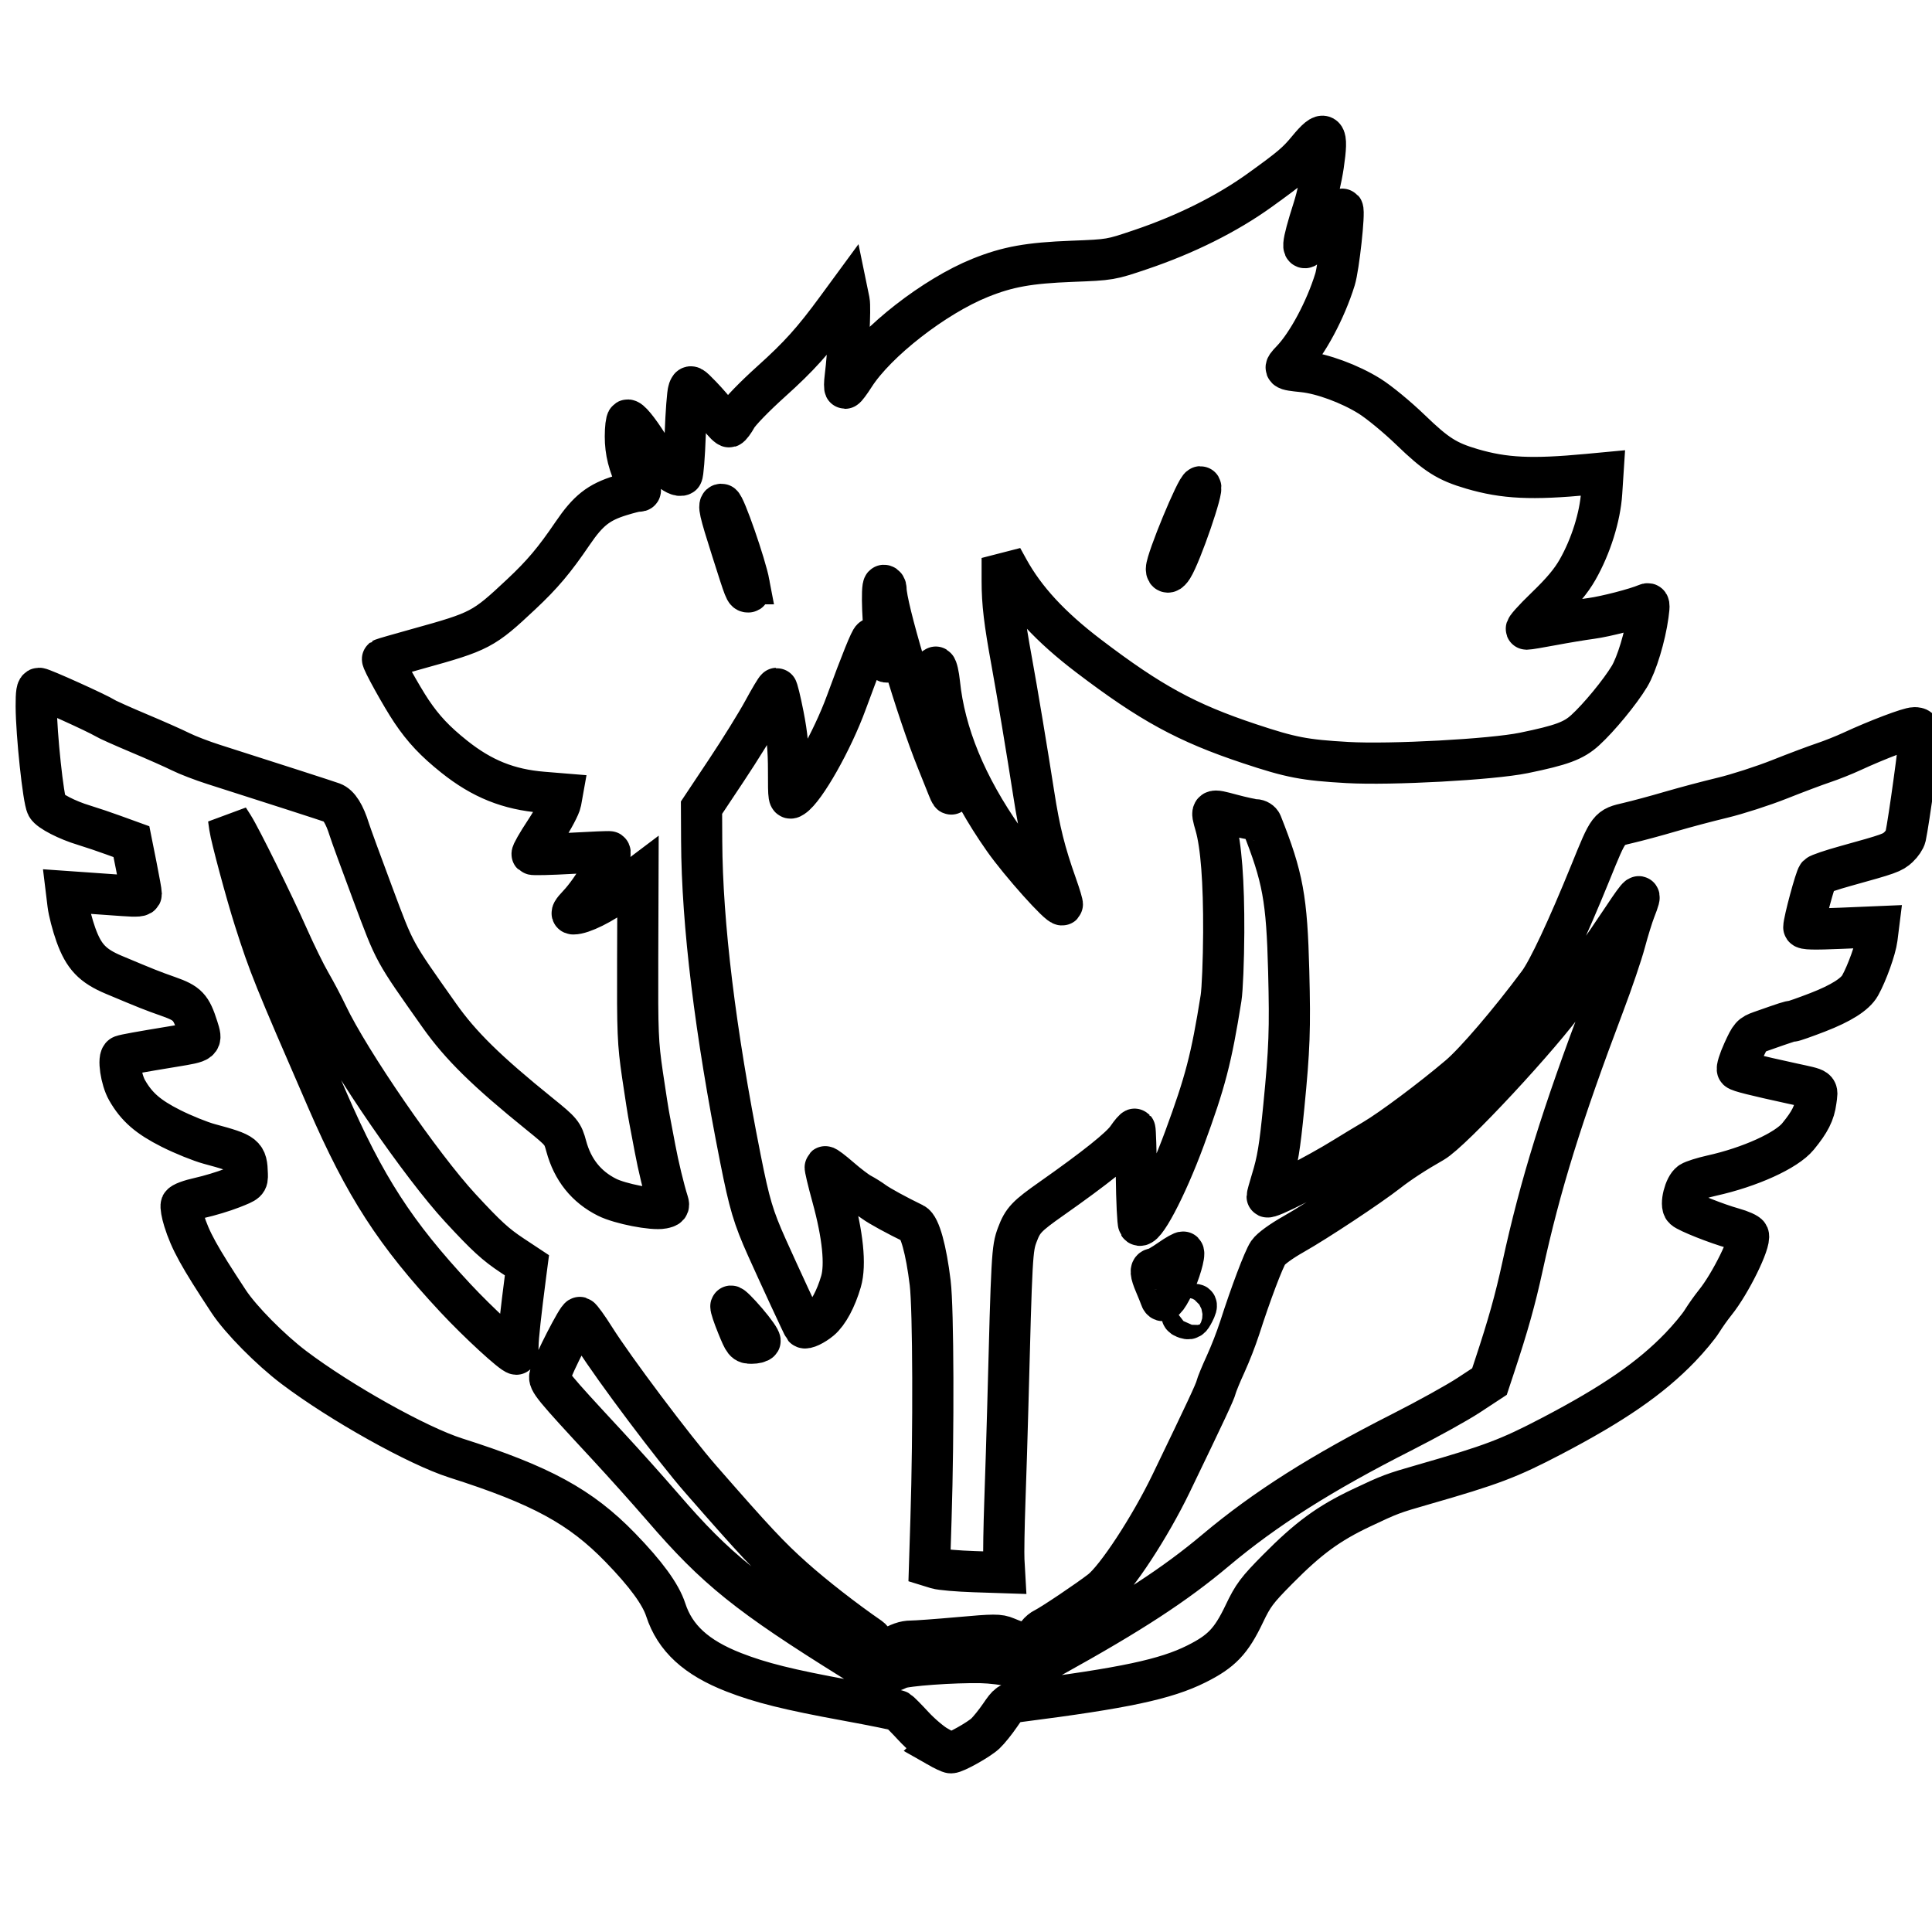
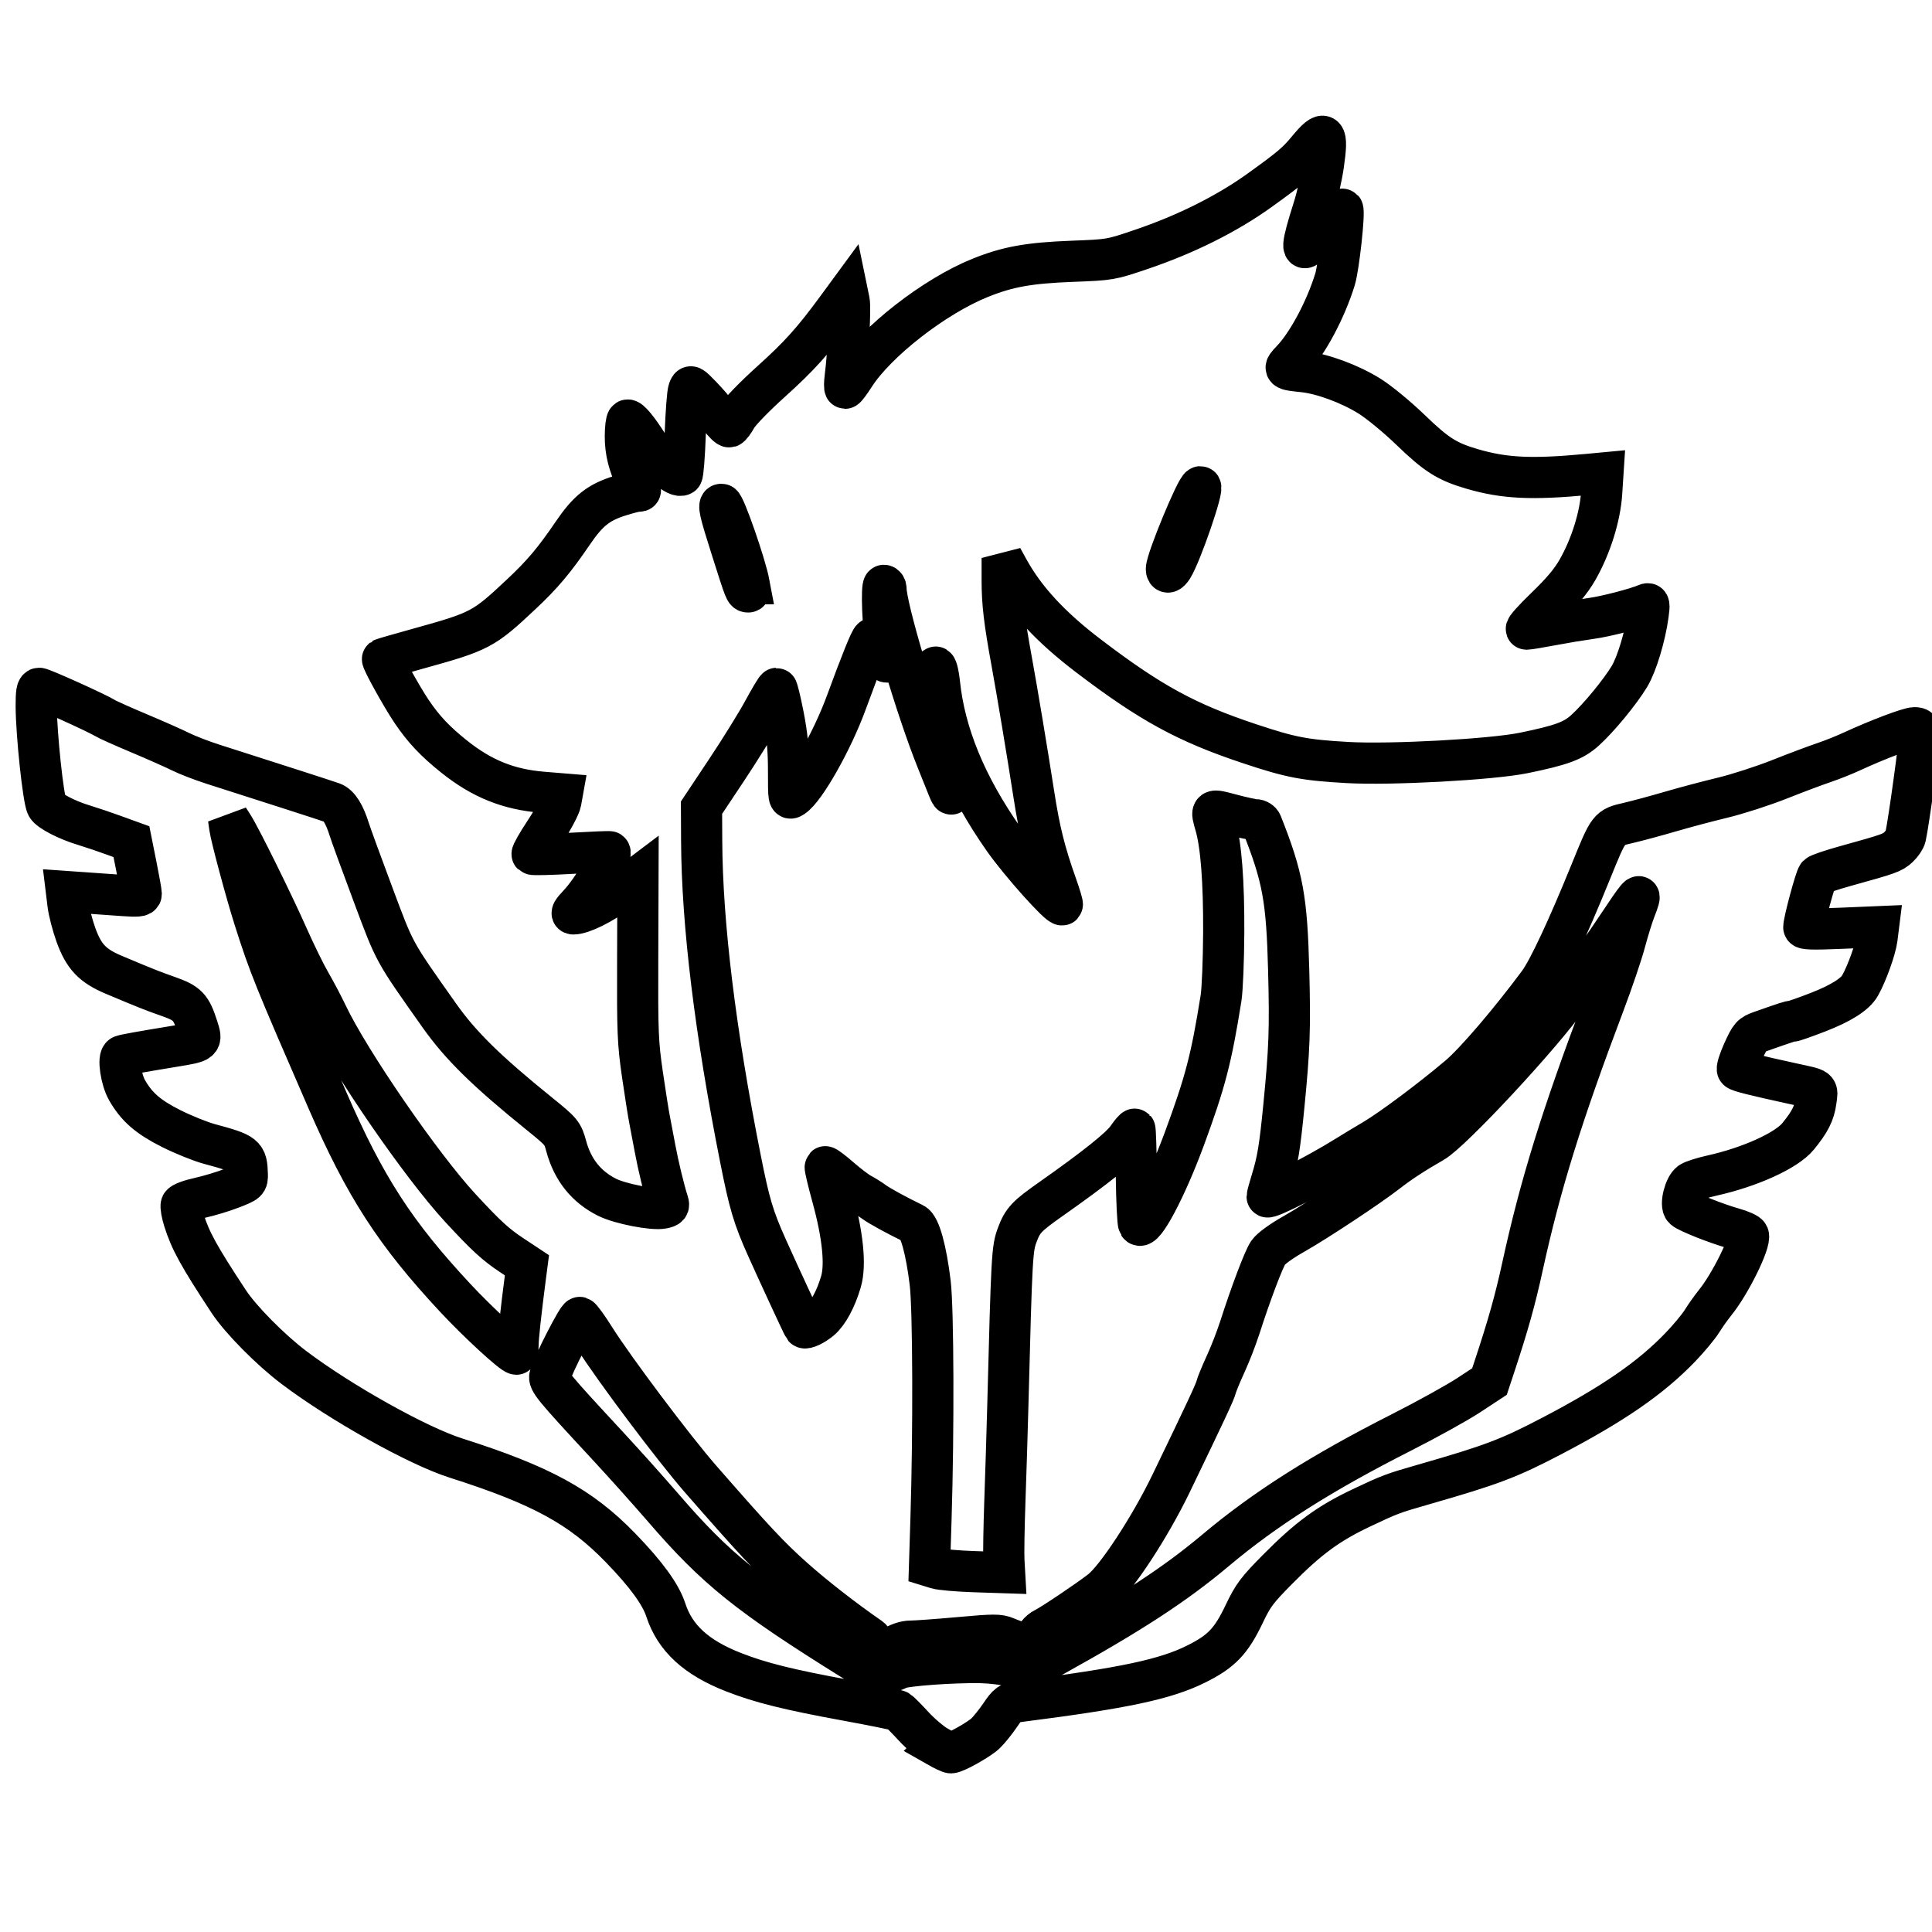
<svg xmlns="http://www.w3.org/2000/svg" width="200mm" height="200mm" viewBox="0 0 200 200">
-   <path d="M97.036 180.789c-.632-.362-1.743-1.305-2.471-2.096-.728-.79-1.438-1.506-1.58-1.59-.14-.084-2.549-.572-5.351-1.086-6.004-1.1-8.885-1.816-11.672-2.903-3.892-1.518-6.087-3.533-7.044-6.466-.53-1.626-2.05-3.707-4.704-6.442-4.112-4.238-8.198-6.462-17.05-9.281-3.928-1.251-11.896-5.708-16.729-9.356-2.443-1.844-5.52-4.958-6.759-6.839-3.086-4.687-3.969-6.29-4.634-8.41-.22-.704-.346-1.424-.278-1.6.071-.186.876-.488 1.904-.714.98-.216 2.496-.674 3.369-1.019 1.558-.614 1.586-.64 1.564-1.426-.056-2.006-.222-2.139-3.93-3.139-.928-.25-2.713-.972-3.969-1.603-2.375-1.196-3.554-2.222-4.547-3.957-.633-1.105-.971-3.403-.525-3.568.31-.115 1.779-.381 5.404-.977 2.907-.479 2.898-.471 2.423-1.961-.67-2.108-1.036-2.495-3.024-3.197-1.724-.608-2.183-.791-5.64-2.242C9.58 99.99 8.67 99.032 7.86 96.78c-.362-1.008-.731-2.43-.82-3.16l-.162-1.328 2.003.14c1.102.077 2.845.2 3.874.274 1.476.106 1.87.07 1.87-.168 0-.167-.229-1.452-.51-2.857l-.51-2.553-1.861-.674a71.542 71.542 0 0 0-3.061-1.033c-1.713-.511-3.56-1.463-3.834-1.974-.37-.69-1.087-7.425-1.1-10.324-.005-1.431.065-1.87.302-1.87.32 0 6.032 2.58 6.833 3.086.25.158 1.83.865 3.512 1.572 1.681.706 3.62 1.566 4.308 1.91.688.343 2.22.933 3.404 1.31 6.073 1.937 11.748 3.768 12.313 3.973.661.24 1.238 1.16 1.74 2.774.154.499 1.254 3.509 2.443 6.689 2.324 6.214 2.084 5.775 6.873 12.556 2.207 3.124 4.902 5.77 10.417 10.223 2.238 1.808 2.36 1.956 2.721 3.3.66 2.447 2.077 4.221 4.236 5.298 1.347.672 4.722 1.331 5.757 1.124.588-.118.675-.217.546-.618-.408-1.267-1.03-3.843-1.348-5.58-.193-1.06-.446-2.39-.56-2.955-.116-.566-.446-2.658-.736-4.649-.482-3.315-.524-4.332-.497-12.045l.029-8.425-1.909 1.44c-1.76 1.328-3.865 2.372-4.78 2.372-.27 0-.117-.277.535-.964 1.455-1.534 3.612-5.186 3.231-5.47-.045-.034-1.843.039-3.995.162s-3.97.166-4.04.095c-.071-.07.535-1.133 1.347-2.361.812-1.228 1.543-2.606 1.624-3.061l.148-.828-2.005-.164c-3.557-.29-6.3-1.393-9.175-3.686-1.985-1.584-3.182-2.855-4.425-4.7-1.025-1.52-3.125-5.315-2.999-5.418.045-.036 1.664-.504 3.597-1.04 6.524-1.807 6.838-1.972 10.77-5.661 2.179-2.044 3.419-3.515 5.307-6.293 1.608-2.365 2.694-3.223 4.968-3.926.798-.246 1.593-.448 1.767-.448.396 0 .4.033-.112-1.034-.817-1.703-1.16-3.07-1.16-4.629 0-.861.092-1.622.202-1.69.217-.134 1.103.935 2.145 2.588 1.144 1.813 2.977 3.419 3.52 3.083.101-.063.25-1.943.331-4.178.081-2.236.238-4.306.348-4.6.197-.527.22-.516 1.306.603a27.662 27.662 0 0 1 1.899 2.202c.437.583.896 1.032 1.02.997.125-.035.464-.489.753-1.008.298-.537 1.833-2.12 3.553-3.669 2.913-2.62 4.37-4.24 6.804-7.56l1.133-1.544.155.753c.149.72-.09 5.338-.406 7.839-.083.655-.088 1.19-.013 1.19.076 0 .51-.58.963-1.289 2.265-3.54 8.295-8.234 13.024-10.138 2.85-1.147 5.033-1.54 9.52-1.712 3.95-.153 3.983-.158 7.09-1.21 4.649-1.57 8.91-3.696 12.297-6.13 3.225-2.32 3.884-2.877 4.991-4.22 1.809-2.195 2.135-1.868 1.62 1.625-.19 1.289-.654 3.309-1.03 4.489-1.24 3.89-1.305 4.795-.249 3.45.657-.837 3.214-3.495 3.281-3.411.226.279-.4 6.004-.796 7.289-.976 3.16-2.857 6.67-4.477 8.359-.914.952-.895.97 1.195 1.187 1.957.203 4.803 1.251 6.847 2.523.99.616 2.872 2.165 4.273 3.518 2.653 2.562 3.76 3.264 6.34 4.02 3.364.986 6.177 1.12 11.997.573l1.566-.147-.133 2.049c-.16 2.484-1.12 5.545-2.497 7.961-.678 1.19-1.618 2.31-3.28 3.912-1.282 1.234-2.182 2.244-2 2.244.183 0 1.384-.198 2.668-.442 1.285-.243 3.101-.545 4.037-.67 1.488-.2 4.637-1.015 5.688-1.472.316-.138.34 0 .188 1.114-.303 2.236-1.174 5.11-1.927 6.36-.972 1.615-3.162 4.276-4.585 5.57-1.199 1.091-2.434 1.549-6.354 2.354-3.318.681-13.76 1.248-18.264.992-4.454-.254-5.837-.52-10.12-1.944-6.513-2.166-10.25-4.203-16.665-9.084-3.954-3.008-6.576-5.845-8.31-8.99l-.638-1.157v2.381c0 2.282.226 4.195.994 8.39.537 2.931 1.618 9.42 2.276 13.658.599 3.858 1.138 6.019 2.36 9.465.375 1.058.644 1.961.597 2.008-.248.248-4.35-4.335-6.064-6.775-3.908-5.564-6.12-10.943-6.657-16.185-.085-.827-.256-1.567-.38-1.644-.322-.198-.018 6.008.385 7.862.175.811.53 2.24.788 3.175.553 2.004.602 2.757.096 1.474-.196-.5-.708-1.775-1.137-2.835-2.108-5.213-5.284-15.894-5.284-17.772 0-.202-.102-.367-.225-.367-.282 0-.101 4.575.252 6.385.368 1.887.114 2.083-.624.482-.358-.775-.735-1.385-.838-1.355-.176.051-1.167 2.505-2.674 6.619-1.46 3.99-4.267 8.95-5.528 9.774-.445.29-.453.243-.453-2.699 0-2.247-.137-3.687-.548-5.772-.3-1.527-.607-2.775-.68-2.771-.073.004-.694 1.041-1.38 2.306-.686 1.266-2.407 4.044-3.825 6.173L72.62 83.61l.017 3.449c.042 8.597 1.396 19.69 4.013 32.888.93 4.693 1.34 6.07 2.743 9.202 1.25 2.788 3.744 8.17 3.837 8.278.148.17 1.05-.255 1.7-.803.806-.677 1.611-2.175 2.13-3.958.505-1.738.19-4.819-.896-8.77-.457-1.662-.789-3.065-.737-3.116.052-.052.75.475 1.55 1.171.8.697 1.762 1.426 2.136 1.62.374.195.987.578 1.36.851.583.426 2.359 1.396 4.118 2.25.624.304 1.286 2.69 1.703 6.143.325 2.684.368 15.334.083 24.409l-.154 4.908.753.232c.415.127 2.163.278 3.886.335l3.133.103-.072-1.275c-.04-.702.007-3.47.102-6.151.096-2.681.23-7.018.299-9.637.414-15.88.447-16.472.986-17.913.565-1.509.961-1.927 3.541-3.741 4.517-3.176 7.162-5.291 7.83-6.262.388-.564.749-.983.801-.93.053.052.122 2.227.154 4.834.031 2.606.141 4.873.244 5.036.46.731 2.822-3.712 4.739-8.914 2.156-5.853 2.776-8.232 3.781-14.512.14-.873.265-3.934.279-6.802.024-5.27-.266-9.048-.852-11.095-.495-1.727-.533-1.702 1.663-1.115 1.091.292 2.203.531 2.47.532.267 0 .557.179.643.397 2.207 5.566 2.611 7.773 2.804 15.288.154 6.011.08 8.029-.509 14.02-.418 4.257-.644 5.623-1.255 7.6-.257.835-.468 1.607-.468 1.716 0 .338 5.107-2.257 8.05-4.09.748-.465 2.096-1.28 2.997-1.811 1.822-1.074 6.004-4.2 8.825-6.595 1.675-1.422 5.247-5.597 8.235-9.622.994-1.34 2.986-5.589 5.367-11.448 1.918-4.72 1.861-4.645 3.909-5.123.952-.222 2.904-.748 4.338-1.17a134.961 134.961 0 0 1 5.408-1.437c1.54-.37 4.193-1.225 5.895-1.901 1.703-.677 3.76-1.451 4.57-1.72.81-.27 2.137-.798 2.947-1.174 2.615-1.21 5.89-2.453 6.467-2.453.433 0 .562.118.56.51-.005.934-1.14 9.183-1.481 10.764-.06.277-.388.764-.73 1.082-.633.59-.942.7-5.496 1.962-1.434.397-2.721.833-2.86.968-.23.224-1.448 4.743-1.448 5.373 0 .198.974.224 3.865.101l3.865-.163-.151 1.209c-.137 1.094-1.042 3.618-1.748 4.875-.515.917-1.975 1.842-4.38 2.774-1.32.511-2.514.93-2.654.93-.24 0-.584.11-3.244 1.048-.984.347-1.093.471-1.825 2.076-.428.939-.692 1.793-.587 1.898.18.179 1.698.561 5.725 1.44 2.774.606 2.568.453 2.394 1.78-.167 1.272-.624 2.18-1.857 3.684-1.198 1.462-4.97 3.175-8.926 4.053-.936.208-1.922.52-2.191.694-.613.396-1.104 2.35-.688 2.739.383.356 3.403 1.555 5.11 2.028.791.22 1.49.535 1.555.703.27.7-1.86 5.028-3.43 6.971a23.19 23.19 0 0 0-1.383 1.95c-.347.56-1.356 1.772-2.24 2.69-3.07 3.188-6.917 5.842-13.338 9.2-4.414 2.307-6.18 2.975-13.213 4.994-3.252.934-3.48 1.02-6.446 2.423-3.414 1.615-5.482 3.13-8.676 6.356-2.142 2.164-2.544 2.699-3.452 4.603-1.361 2.855-2.355 3.898-4.96 5.199-3.18 1.59-7.471 2.502-18.25 3.88-1.143.146-1.237.211-2.074 1.435-.482.705-1.168 1.555-1.524 1.89-.676.635-3.111 2-3.561 1.997-.144-.001-.777-.299-1.409-.66zm-3.955-8.063c.623-.313 5.644-.676 8.503-.614.998.022 2.501.204 3.34.404l1.526.365 2.556-1.415c8.08-4.477 12.615-7.435 16.84-10.986 5.125-4.306 10.947-7.997 19.274-12.218 2.619-1.328 5.73-3.051 6.916-3.83l2.154-1.415.525-1.587c1.403-4.236 2.137-6.853 2.888-10.3 1.852-8.491 4.067-15.628 8.453-27.227.872-2.307 1.847-5.179 2.166-6.382.32-1.202.788-2.711 1.04-3.352.78-1.98.521-1.811-1.197.778a231.23 231.23 0 0 1-3.23 4.72 880.714 880.714 0 0 0-2.482 3.525c-2.717 3.89-12.076 13.956-13.99 15.047-1.91 1.088-3.488 2.117-4.717 3.078-1.92 1.5-7.356 5.096-9.751 6.45-1.26.711-2.342 1.5-2.613 1.9-.466.693-1.814 4.257-2.948 7.795a39.806 39.806 0 0 1-1.46 3.751c-.463 1.003-.906 2.082-.986 2.399-.127.507-1.036 2.449-4.655 9.95-2.18 4.517-5.653 9.82-7.252 11.072-1.276.998-5.095 3.565-5.832 3.918-.562.27-1.02.85-1.3 1.651-.075.212-1.28-.099-2.687-.693-.74-.313-1.226-.312-4.875.016-2.228.2-4.466.363-4.972.362-.646-.001-1.302.229-2.204.772l-1.284.773-.147-.783c-.081-.43-.364-.933-.63-1.116-2.68-1.848-5.802-4.282-7.934-6.184-2.466-2.2-3.974-3.81-9.593-10.243-2.756-3.154-8.973-11.43-10.963-14.593-.71-1.128-1.402-2.088-1.54-2.133-.22-.074-2.673 4.703-3.087 6.013-.181.571.262 1.112 5.883 7.172a287.499 287.499 0 0 1 5.817 6.49c5.495 6.38 8.816 9.05 19.658 15.801 2.459 1.532 2.616 1.596 3.4 1.38a9.207 9.207 0 0 0 1.39-.51zm-39.454-33.468c0-.785.28-3.356.801-7.36l.12-.917-1.511-1c-1.74-1.152-2.688-2.02-5.37-4.92-4.037-4.362-11.491-15.194-13.794-20.043a53.413 53.413 0 0 0-1.752-3.322c-.512-.877-1.557-3.009-2.323-4.737-1.517-3.425-4.89-10.252-5.66-11.46l-.483-.756.128.907c.149 1.048 1.712 6.861 2.562 9.524 1.532 4.801 1.973 5.895 7.542 18.706 3.907 8.988 7.021 13.803 13.259 20.497 2.339 2.51 5.922 5.806 6.311 5.806.094 0 .17-.416.17-.925zm25.051-.428c.075-.12-.557-1.026-1.404-2.013-.846-.986-1.572-1.705-1.614-1.597-.04.108.26 1.013.669 2.012.713 1.746.771 1.817 1.478 1.817.405 0 .797-.098.871-.219zm44.912-2.976c.472-.914.293-1.053-.565-.442-.745.53-.86.811-.41.993.516.208.61.156.975-.551zm-2.105-2.766c.626-1.28 1.21-3.274 1.016-3.469-.064-.064-.706.297-1.428.802-.72.506-1.447.919-1.613.919-.413 0-.38.44.12 1.615.233.546.49 1.182.57 1.415.206.593.604.21 1.335-1.282zM77.555 60.43c-.371-1.976-2.545-8.225-2.862-8.225-.374 0-.217.696 1.068 4.731 1.405 4.413 1.376 4.339 1.713 4.339.153 0 .182-.305.08-.845zm43.83-1.67c.888-1.422 3.278-8.37 2.878-8.37-.387 0-3.518 7.57-3.518 8.506 0 .48.294.418.64-.136z" fill="none" stroke="#000" stroke-width="4.263" />
+   <path d="M97.036 180.789c-.632-.362-1.743-1.305-2.471-2.096-.728-.79-1.438-1.506-1.58-1.59-.14-.084-2.549-.572-5.351-1.086-6.004-1.1-8.885-1.816-11.672-2.903-3.892-1.518-6.087-3.533-7.044-6.466-.53-1.626-2.05-3.707-4.704-6.442-4.112-4.238-8.198-6.462-17.05-9.281-3.928-1.251-11.896-5.708-16.729-9.356-2.443-1.844-5.52-4.958-6.759-6.839-3.086-4.687-3.969-6.29-4.634-8.41-.22-.704-.346-1.424-.278-1.6.071-.186.876-.488 1.904-.714.98-.216 2.496-.674 3.369-1.019 1.558-.614 1.586-.64 1.564-1.426-.056-2.006-.222-2.139-3.93-3.139-.928-.25-2.713-.972-3.969-1.603-2.375-1.196-3.554-2.222-4.547-3.957-.633-1.105-.971-3.403-.525-3.568.31-.115 1.779-.381 5.404-.977 2.907-.479 2.898-.471 2.423-1.961-.67-2.108-1.036-2.495-3.024-3.197-1.724-.608-2.183-.791-5.64-2.242C9.58 99.99 8.67 99.032 7.86 96.78c-.362-1.008-.731-2.43-.82-3.16l-.162-1.328 2.003.14c1.102.077 2.845.2 3.874.274 1.476.106 1.87.07 1.87-.168 0-.167-.229-1.452-.51-2.857l-.51-2.553-1.861-.674a71.542 71.542 0 0 0-3.061-1.033c-1.713-.511-3.56-1.463-3.834-1.974-.37-.69-1.087-7.425-1.1-10.324-.005-1.431.065-1.87.302-1.87.32 0 6.032 2.58 6.833 3.086.25.158 1.83.865 3.512 1.572 1.681.706 3.62 1.566 4.308 1.91.688.343 2.22.933 3.404 1.31 6.073 1.937 11.748 3.768 12.313 3.973.661.24 1.238 1.16 1.74 2.774.154.499 1.254 3.509 2.443 6.689 2.324 6.214 2.084 5.775 6.873 12.556 2.207 3.124 4.902 5.77 10.417 10.223 2.238 1.808 2.36 1.956 2.721 3.3.66 2.447 2.077 4.221 4.236 5.298 1.347.672 4.722 1.331 5.757 1.124.588-.118.675-.217.546-.618-.408-1.267-1.03-3.843-1.348-5.58-.193-1.06-.446-2.39-.56-2.955-.116-.566-.446-2.658-.736-4.649-.482-3.315-.524-4.332-.497-12.045l.029-8.425-1.909 1.44c-1.76 1.328-3.865 2.372-4.78 2.372-.27 0-.117-.277.535-.964 1.455-1.534 3.612-5.186 3.231-5.47-.045-.034-1.843.039-3.995.162s-3.97.166-4.04.095c-.071-.07.535-1.133 1.347-2.361.812-1.228 1.543-2.606 1.624-3.061l.148-.828-2.005-.164c-3.557-.29-6.3-1.393-9.175-3.686-1.985-1.584-3.182-2.855-4.425-4.7-1.025-1.52-3.125-5.315-2.999-5.418.045-.036 1.664-.504 3.597-1.04 6.524-1.807 6.838-1.972 10.77-5.661 2.179-2.044 3.419-3.515 5.307-6.293 1.608-2.365 2.694-3.223 4.968-3.926.798-.246 1.593-.448 1.767-.448.396 0 .4.033-.112-1.034-.817-1.703-1.16-3.07-1.16-4.629 0-.861.092-1.622.202-1.69.217-.134 1.103.935 2.145 2.588 1.144 1.813 2.977 3.419 3.52 3.083.101-.063.25-1.943.331-4.178.081-2.236.238-4.306.348-4.6.197-.527.22-.516 1.306.603.671.7 1.305 1.435 1.899 2.202.437.583.896 1.032 1.02.997.125-.035.464-.489.753-1.008.298-.537 1.833-2.12 3.553-3.669 2.913-2.62 4.37-4.24 6.804-7.56l1.133-1.544.155.753c.149.72-.09 5.338-.406 7.839-.083.655-.088 1.19-.013 1.19.076 0 .51-.58.963-1.289 2.265-3.54 8.295-8.234 13.024-10.138 2.85-1.147 5.033-1.54 9.52-1.712 3.95-.153 3.983-.158 7.09-1.21 4.649-1.57 8.91-3.696 12.297-6.13 3.225-2.32 3.884-2.877 4.991-4.22 1.809-2.195 2.135-1.868 1.62 1.625-.19 1.289-.654 3.309-1.03 4.489-1.24 3.89-1.305 4.795-.249 3.45.657-.837 3.214-3.495 3.281-3.411.226.279-.4 6.004-.796 7.289-.976 3.16-2.857 6.67-4.477 8.359-.914.952-.895.97 1.195 1.187 1.957.203 4.803 1.251 6.847 2.523.99.616 2.872 2.165 4.273 3.518 2.653 2.562 3.76 3.264 6.34 4.02 3.364.986 6.177 1.12 11.997.573l1.566-.147-.133 2.049c-.16 2.484-1.12 5.545-2.497 7.961-.678 1.19-1.618 2.31-3.28 3.912-1.282 1.234-2.182 2.244-2 2.244.183 0 1.384-.198 2.668-.442a93.777 93.777 0 0 1 4.037-.67c1.488-.2 4.637-1.015 5.688-1.472.316-.138.34 0 .188 1.114-.303 2.236-1.174 5.11-1.927 6.36-.972 1.615-3.162 4.276-4.585 5.57-1.199 1.091-2.434 1.549-6.354 2.354-3.318.681-13.76 1.248-18.264.992-4.454-.254-5.837-.52-10.12-1.944-6.513-2.166-10.25-4.203-16.665-9.084-3.954-3.008-6.576-5.845-8.31-8.99l-.638-1.157v2.381c0 2.282.226 4.195.994 8.39.537 2.931 1.618 9.42 2.276 13.658.599 3.858 1.138 6.019 2.36 9.465.375 1.058.644 1.961.597 2.008-.248.248-4.35-4.335-6.064-6.775-3.908-5.564-6.12-10.943-6.657-16.185-.085-.827-.256-1.567-.38-1.644-.322-.198-.018 6.008.385 7.862.175.811.53 2.24.788 3.175.553 2.004.602 2.757.096 1.474-.196-.5-.708-1.775-1.137-2.835-2.108-5.213-5.284-15.894-5.284-17.772 0-.202-.102-.367-.225-.367-.282 0-.101 4.575.252 6.385.368 1.887.114 2.083-.624.482-.358-.775-.735-1.385-.838-1.355-.176.051-1.167 2.505-2.674 6.619-1.46 3.99-4.267 8.95-5.528 9.774-.445.29-.453.243-.453-2.699 0-2.247-.137-3.687-.548-5.772-.3-1.527-.607-2.775-.68-2.771-.073.004-.694 1.041-1.38 2.306-.686 1.266-2.407 4.044-3.825 6.173L72.62 83.61l.017 3.449c.042 8.597 1.396 19.69 4.013 32.888.93 4.693 1.34 6.07 2.743 9.202 1.25 2.788 3.744 8.17 3.837 8.278.148.17 1.05-.255 1.7-.803.806-.677 1.611-2.175 2.13-3.958.505-1.738.19-4.819-.896-8.77-.457-1.662-.789-3.065-.737-3.116.052-.052.75.475 1.55 1.171.8.697 1.762 1.426 2.136 1.62.374.195.987.578 1.36.851.583.426 2.359 1.396 4.118 2.25.624.304 1.286 2.69 1.703 6.143.325 2.684.368 15.334.083 24.409l-.154 4.908.753.232c.415.127 2.163.278 3.886.335l3.133.103-.072-1.275c-.04-.702.007-3.47.102-6.151.096-2.681.23-7.018.299-9.637.414-15.88.447-16.472.986-17.913.565-1.509.961-1.927 3.541-3.741 4.517-3.176 7.162-5.291 7.83-6.262.388-.564.749-.983.801-.93.053.052.122 2.227.154 4.834.031 2.606.141 4.873.244 5.036.46.731 2.822-3.712 4.739-8.914 2.156-5.853 2.776-8.232 3.781-14.512.14-.873.265-3.934.279-6.802.024-5.27-.266-9.048-.852-11.095-.495-1.727-.533-1.702 1.663-1.115 1.091.292 2.203.531 2.47.532.267 0 .557.179.643.397 2.207 5.566 2.611 7.773 2.804 15.288.154 6.011.08 8.029-.509 14.02-.418 4.257-.644 5.623-1.255 7.6-.257.835-.468 1.607-.468 1.716 0 .338 5.107-2.257 8.05-4.09.748-.465 2.096-1.28 2.997-1.811 1.822-1.074 6.004-4.2 8.825-6.595 1.675-1.422 5.247-5.597 8.235-9.622.994-1.34 2.986-5.589 5.367-11.448 1.918-4.72 1.861-4.645 3.909-5.123.952-.222 2.904-.748 4.338-1.17 1.793-.516 3.596-.995 5.408-1.437 1.54-.37 4.193-1.225 5.895-1.901 1.703-.677 3.76-1.451 4.57-1.72a34.08 34.08 0 0 0 2.947-1.174c2.615-1.21 5.89-2.453 6.467-2.453.433 0 .562.118.56.51-.005.934-1.14 9.183-1.481 10.764-.06.277-.388.764-.73 1.082-.633.59-.942.7-5.496 1.962-1.434.397-2.721.833-2.86.968-.23.224-1.448 4.743-1.448 5.373 0 .198.974.224 3.865.101l3.865-.163-.151 1.209c-.137 1.094-1.042 3.618-1.748 4.875-.515.917-1.975 1.842-4.38 2.774-1.32.511-2.514.93-2.654.93-.24 0-.584.11-3.244 1.048-.984.347-1.093.471-1.825 2.076-.428.939-.692 1.793-.587 1.898.18.179 1.698.561 5.725 1.44 2.774.606 2.568.453 2.394 1.78-.167 1.272-.624 2.18-1.857 3.684-1.198 1.462-4.97 3.175-8.926 4.053-.936.208-1.922.52-2.191.694-.613.396-1.104 2.35-.688 2.739.383.356 3.403 1.555 5.11 2.028.791.22 1.49.535 1.555.703.27.7-1.86 5.028-3.43 6.971a23.19 23.19 0 0 0-1.383 1.95c-.347.56-1.356 1.772-2.24 2.69-3.07 3.188-6.917 5.842-13.338 9.2-4.414 2.307-6.18 2.975-13.213 4.994-3.252.934-3.48 1.02-6.446 2.423-3.414 1.615-5.482 3.13-8.676 6.356-2.142 2.164-2.544 2.699-3.452 4.603-1.361 2.855-2.355 3.898-4.96 5.199-3.18 1.59-7.471 2.502-18.25 3.88-1.143.146-1.237.211-2.074 1.435-.482.705-1.168 1.555-1.524 1.89-.676.635-3.111 2-3.561 1.997-.144-.001-.777-.299-1.409-.66zm-3.955-8.063c.623-.313 5.644-.676 8.503-.614.998.022 2.501.204 3.34.404l1.526.365 2.556-1.415c8.08-4.477 12.615-7.435 16.84-10.986 5.125-4.306 10.947-7.997 19.274-12.218 2.619-1.328 5.73-3.051 6.916-3.83l2.154-1.415.525-1.587c1.403-4.236 2.137-6.853 2.888-10.3 1.852-8.491 4.067-15.628 8.453-27.227.872-2.307 1.847-5.179 2.166-6.382.32-1.202.788-2.711 1.04-3.352.78-1.98.521-1.811-1.197.778a231.26 231.26 0 0 1-3.23 4.72 880.877 880.877 0 0 0-2.482 3.525c-2.717 3.89-12.076 13.956-13.99 15.047-1.91 1.088-3.488 2.117-4.717 3.078-1.92 1.5-7.356 5.096-9.751 6.45-1.26.711-2.342 1.5-2.613 1.9-.466.693-1.814 4.257-2.948 7.795a39.807 39.807 0 0 1-1.46 3.751c-.463 1.003-.906 2.082-.986 2.399-.127.507-1.036 2.449-4.655 9.95-2.18 4.517-5.653 9.82-7.252 11.072-1.276.998-5.095 3.565-5.832 3.918-.562.27-1.02.85-1.3 1.651-.075.212-1.28-.099-2.687-.693-.74-.313-1.226-.312-4.875.016-2.228.2-4.466.363-4.972.362-.646-.001-1.302.229-2.204.772l-1.284.773-.147-.783c-.081-.43-.364-.933-.63-1.116-2.68-1.848-5.802-4.282-7.934-6.184-2.466-2.2-3.974-3.81-9.593-10.243-2.756-3.154-8.973-11.43-10.963-14.593-.71-1.128-1.402-2.088-1.54-2.133-.22-.074-2.673 4.703-3.087 6.013-.181.571.262 1.112 5.883 7.172a287.506 287.506 0 0 1 5.817 6.49c5.495 6.38 8.816 9.05 19.658 15.801 2.459 1.532 2.616 1.596 3.4 1.38a9.207 9.207 0 0 0 1.39-.51zm-39.454-33.468c0-.785.28-3.356.801-7.36l.12-.917-1.511-1c-1.74-1.152-2.688-2.02-5.37-4.92-4.037-4.362-11.491-15.194-13.794-20.043a53.412 53.412 0 0 0-1.752-3.322c-.512-.877-1.557-3.009-2.323-4.737-1.517-3.425-4.89-10.252-5.66-11.46l-.483-.756.128.907c.149 1.048 1.712 6.861 2.562 9.524 1.532 4.801 1.973 5.895 7.542 18.706 3.907 8.988 7.021 13.803 13.259 20.497 2.339 2.51 5.922 5.806 6.311 5.806.094 0 .17-.416.17-.925zM77.555 60.43c-.371-1.976-2.545-8.225-2.862-8.225-.374 0-.217.696 1.068 4.731 1.405 4.413 1.376 4.339 1.713 4.339.153 0 .182-.305.08-.845zm43.83-1.67c.888-1.422 3.278-8.37 2.878-8.37-.387 0-3.518 7.57-3.518 8.506 0 .48.294.418.64-.136z" fill="none" stroke="#000" stroke-width="4.263" />
</svg>
